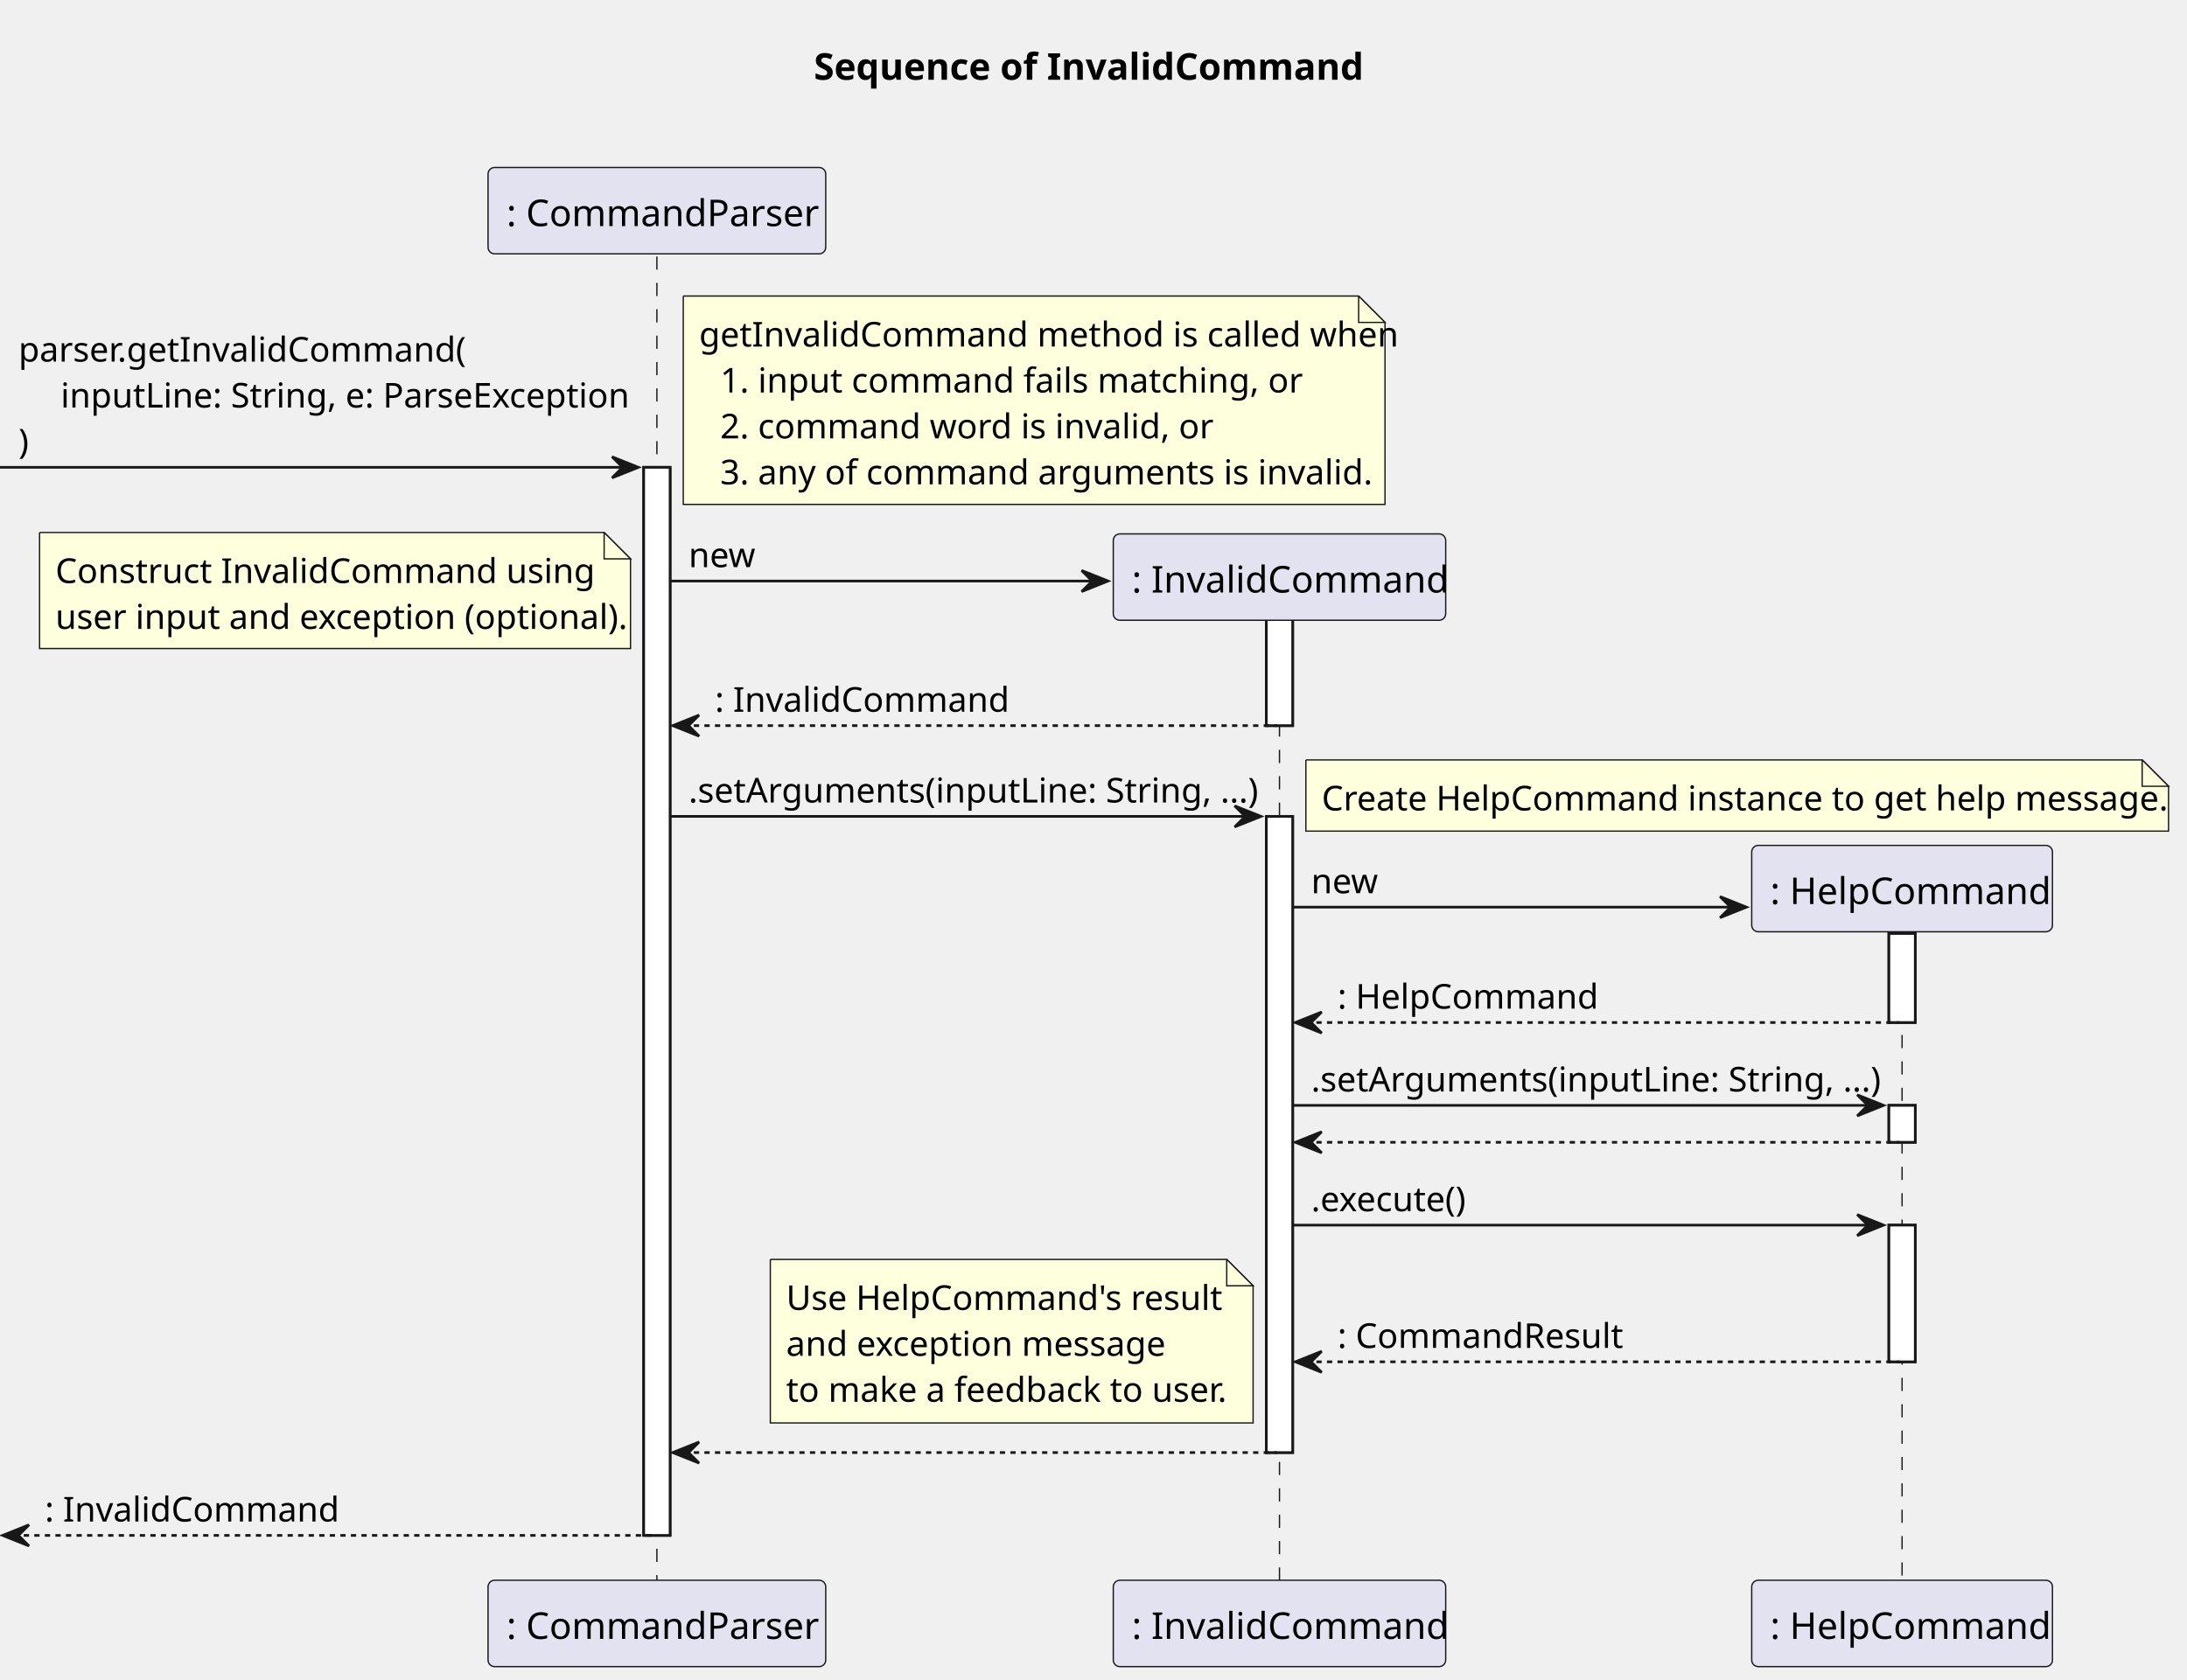
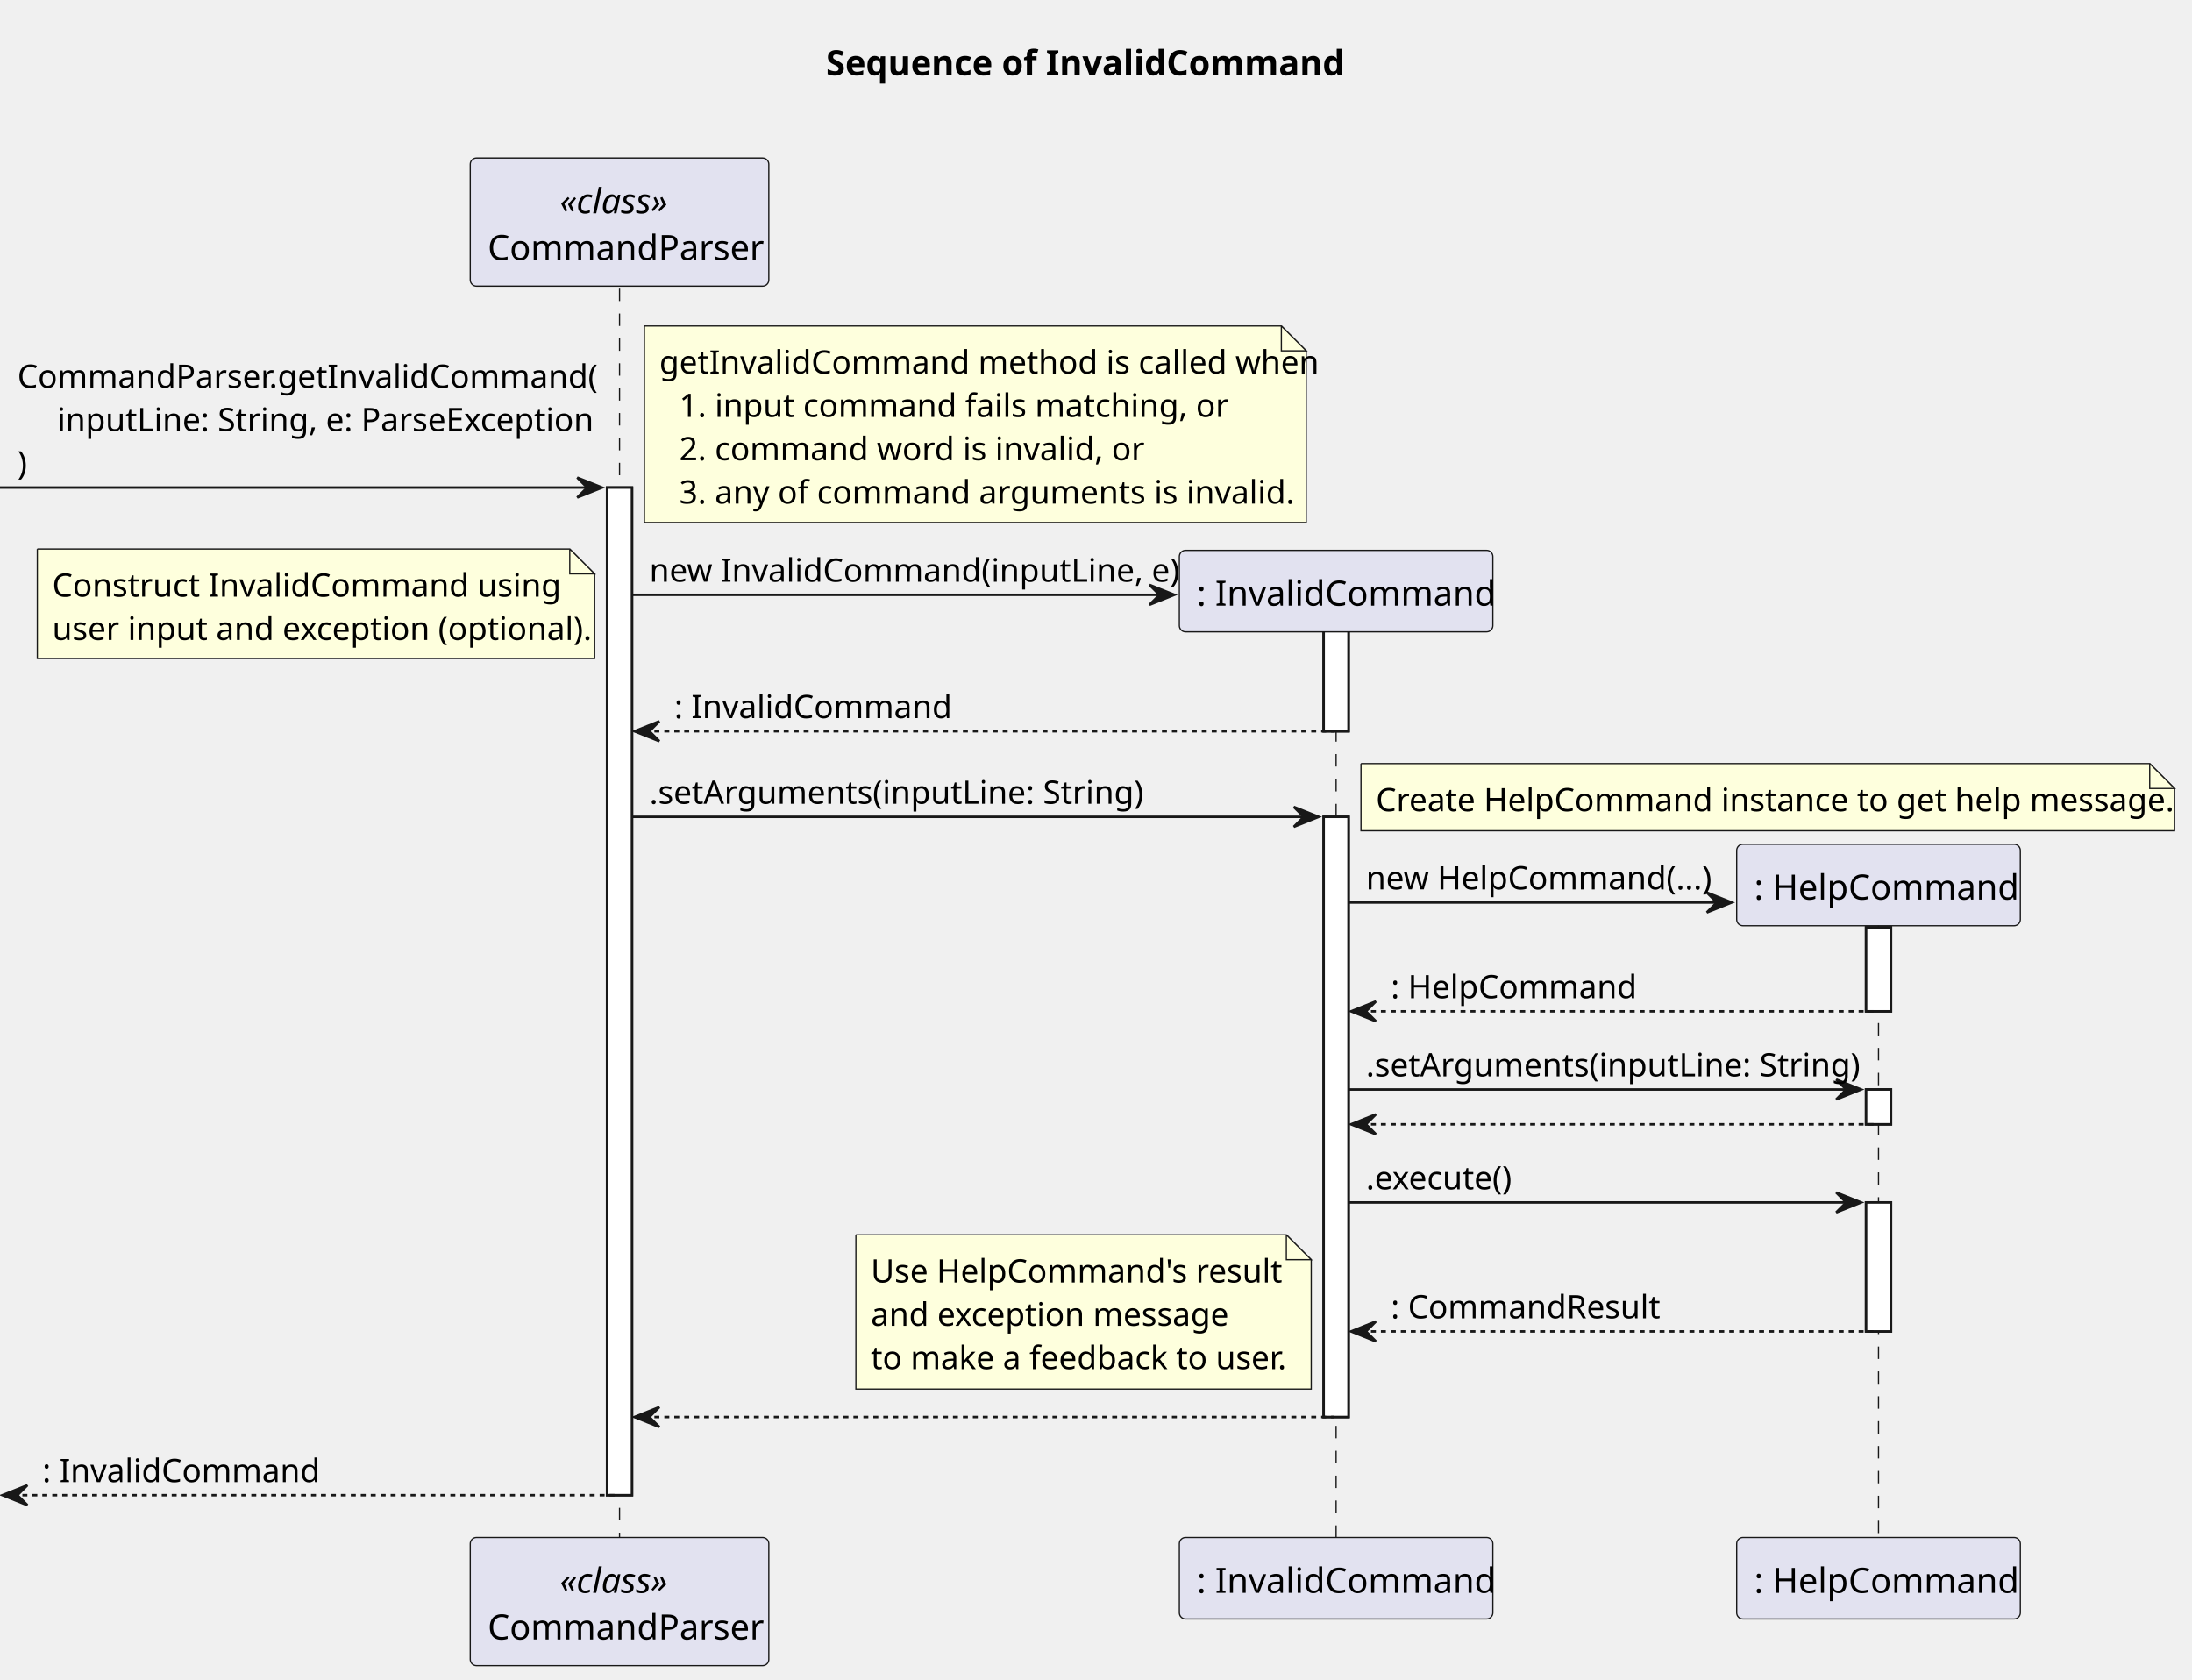
- <svg xmlns="http://www.w3.org/2000/svg" contentStyleType="text/css" height="637px" preserveAspectRatio="none" style="width:829px;height:637px;background:#FFFFFF;" version="1.1" viewBox="0 0 829 637" width="829px" zoomAndPan="magnify">
+ <svg xmlns="http://www.w3.org/2000/svg" contentStyleType="text/css" height="675px" preserveAspectRatio="none" style="width:881px;height:675px;background:#FFFFFF;" version="1.1" viewBox="0 0 881 675" width="881px" zoomAndPan="magnify">
  <defs />
  <g>
-     <text fill="#000000" font-family="sans-serif" font-size="14" font-weight="bold" lengthAdjust="spacing" textLength="209" x="308.5" y="30.237">Sequence of InvalidCommand</text>
-     <text fill="#000000" font-family="sans-serif" font-size="14" font-weight="bold" lengthAdjust="spacing" textLength="4" x="411" y="48.988"> </text>
-     <rect fill="#FFFFFF" height="404.985" style="stroke:#181818;stroke-width:1.0;" width="10" x="244" y="177.194" />
-     <rect fill="#FFFFFF" height="44.823" style="stroke:#181818;stroke-width:1.0;" width="10" x="480" y="230.311" />
-     <rect fill="#FFFFFF" height="241.221" style="stroke:#181818;stroke-width:1.0;" width="10" x="480" y="309.546" />
-     <rect fill="#FFFFFF" height="33.751" style="stroke:#181818;stroke-width:1.0;" width="10" x="716" y="353.957" />
-     <rect fill="#FFFFFF" height="14" style="stroke:#181818;stroke-width:1.0;" width="10" x="716" y="419.12" />
-     <rect fill="#FFFFFF" height="51.823" style="stroke:#181818;stroke-width:1.0;" width="10" x="716" y="464.532" />
-     <line style="stroke:#181818;stroke-width:0.5;stroke-dasharray:5.0,5.0;" x1="249" x2="249" y1="97.253" y2="600.178" />
-     <line style="stroke:#181818;stroke-width:0.5;stroke-dasharray:5.0,5.0;" x1="485" x2="485" y1="234.311" y2="600.178" />
-     <line style="stroke:#181818;stroke-width:0.5;stroke-dasharray:5.0,5.0;" x1="721" x2="721" y1="352.421" y2="600.178" />
-     <rect fill="#E2E2F0" height="32.751" rx="2.5" ry="2.5" style="stroke:#181818;stroke-width:0.5;" width="128" x="185" y="63.502" />
-     <text fill="#000000" font-family="sans-serif" font-size="14" lengthAdjust="spacing" textLength="114" x="192" y="85.739">: CommandParser</text>
-     <rect fill="#E2E2F0" height="32.751" rx="2.5" ry="2.5" style="stroke:#181818;stroke-width:0.5;" width="128" x="185" y="599.178" />
-     <text fill="#000000" font-family="sans-serif" font-size="14" lengthAdjust="spacing" textLength="114" x="192" y="621.415">: CommandParser</text>
-     <rect fill="#E2E2F0" height="32.751" rx="2.5" ry="2.5" style="stroke:#181818;stroke-width:0.5;" width="126" x="422" y="599.178" />
-     <text fill="#000000" font-family="sans-serif" font-size="14" lengthAdjust="spacing" textLength="112" x="429" y="621.415">: InvalidCommand</text>
-     <rect fill="#E2E2F0" height="32.751" rx="2.5" ry="2.5" style="stroke:#181818;stroke-width:0.5;" width="114" x="664" y="599.178" />
-     <text fill="#000000" font-family="sans-serif" font-size="14" lengthAdjust="spacing" textLength="100" x="671" y="621.415">: HelpCommand</text>
-     <rect fill="#FFFFFF" height="404.985" style="stroke:#181818;stroke-width:1.0;" width="10" x="244" y="177.194" />
-     <rect fill="#FFFFFF" height="44.823" style="stroke:#181818;stroke-width:1.0;" width="10" x="480" y="230.311" />
-     <rect fill="#FFFFFF" height="241.221" style="stroke:#181818;stroke-width:1.0;" width="10" x="480" y="309.546" />
-     <rect fill="#FFFFFF" height="33.751" style="stroke:#181818;stroke-width:1.0;" width="10" x="716" y="353.957" />
-     <rect fill="#FFFFFF" height="14" style="stroke:#181818;stroke-width:1.0;" width="10" x="716" y="419.12" />
-     <rect fill="#FFFFFF" height="51.823" style="stroke:#181818;stroke-width:1.0;" width="10" x="716" y="464.532" />
-     <polygon fill="#181818" points="232,173.194,242,177.194,232,181.194,236,177.194" style="stroke:#181818;stroke-width:1.0;" />
-     <line style="stroke:#181818;stroke-width:1.0;" x1="0" x2="238" y1="177.194" y2="177.194" />
-     <text fill="#000000" font-family="sans-serif" font-size="13" lengthAdjust="spacing" textLength="156" x="7" y="137.108">parser.getInvalidCommand(</text>
-     <text fill="#000000" font-family="sans-serif" font-size="13" lengthAdjust="spacing" textLength="209" x="23" y="154.519">inputLine: String, e: ParseException</text>
-     <text fill="#000000" font-family="sans-serif" font-size="13" lengthAdjust="spacing" textLength="4" x="7" y="171.931">)</text>
-     <path d="M259,112.253 L259,191.253 L525,191.253 L525,122.253 L515,112.253 L259,112.253 " fill="#FEFFDD" style="stroke:#181818;stroke-width:0.5;" />
-     <path d="M515,112.253 L515,122.253 L525,122.253 L515,112.253 " fill="#FEFFDD" style="stroke:#181818;stroke-width:0.5;" />
-     <text fill="#000000" font-family="sans-serif" font-size="13" lengthAdjust="spacing" textLength="245" x="265" y="131.402">getInvalidCommand method is called when</text>
-     <text fill="#000000" font-family="sans-serif" font-size="13" lengthAdjust="spacing" textLength="207" x="273" y="148.814">1. input command fails matching, or</text>
-     <text fill="#000000" font-family="sans-serif" font-size="13" lengthAdjust="spacing" textLength="175" x="273" y="166.225">2. command word is invalid, or</text>
-     <text fill="#000000" font-family="sans-serif" font-size="13" lengthAdjust="spacing" textLength="233" x="273" y="183.637">3. any of command arguments is invalid.</text>
-     <polygon fill="#181818" points="410,216.311,420,220.311,410,224.311,414,220.311" style="stroke:#181818;stroke-width:1.0;" />
-     <line style="stroke:#181818;stroke-width:1.0;" x1="254" x2="416" y1="220.311" y2="220.311" />
-     <text fill="#000000" font-family="sans-serif" font-size="13" lengthAdjust="spacing" textLength="23" x="261" y="215.048">new</text>
-     <rect fill="#E2E2F0" height="32.751" rx="2.5" ry="2.5" style="stroke:#181818;stroke-width:0.5;" width="126" x="422" y="202.435" />
-     <text fill="#000000" font-family="sans-serif" font-size="14" lengthAdjust="spacing" textLength="112" x="429" y="224.673">: InvalidCommand</text>
-     <path d="M15,201.899 L15,245.899 L239,245.899 L239,211.899 L229,201.899 L15,201.899 " fill="#FEFFDD" style="stroke:#181818;stroke-width:0.5;" />
-     <path d="M229,201.899 L229,211.899 L239,211.899 L229,201.899 " fill="#FEFFDD" style="stroke:#181818;stroke-width:0.5;" />
-     <text fill="#000000" font-family="sans-serif" font-size="13" lengthAdjust="spacing" textLength="189" x="21" y="221.048">Construct InvalidCommand using</text>
-     <text fill="#000000" font-family="sans-serif" font-size="13" lengthAdjust="spacing" textLength="203" x="21" y="238.46">user input and exception (optional).</text>
-     <polygon fill="#181818" points="265,271.134,255,275.134,265,279.134,261,275.134" style="stroke:#181818;stroke-width:1.0;" />
-     <line style="stroke:#181818;stroke-width:1.0;stroke-dasharray:2.0,2.0;" x1="259" x2="484" y1="275.134" y2="275.134" />
-     <text fill="#000000" font-family="sans-serif" font-size="13" lengthAdjust="spacing" textLength="102" x="271" y="269.872">: InvalidCommand</text>
-     <polygon fill="#181818" points="468,305.546,478,309.546,468,313.546,472,309.546" style="stroke:#181818;stroke-width:1.0;" />
-     <line style="stroke:#181818;stroke-width:1.0;" x1="254" x2="474" y1="309.546" y2="309.546" />
-     <text fill="#000000" font-family="sans-serif" font-size="13" lengthAdjust="spacing" textLength="207" x="261" y="304.283">.setArguments(inputLine: String, ...)</text>
-     <path d="M495,288.134 L495,315.134 L822,315.134 L822,298.134 L812,288.134 L495,288.134 " fill="#FEFFDD" style="stroke:#181818;stroke-width:0.5;" />
-     <path d="M812,288.134 L812,298.134 L822,298.134 L812,288.134 " fill="#FEFFDD" style="stroke:#181818;stroke-width:0.5;" />
-     <text fill="#000000" font-family="sans-serif" font-size="13" lengthAdjust="spacing" textLength="306" x="501" y="307.283">Create HelpCommand instance to get help message.</text>
-     <polygon fill="#181818" points="652,339.957,662,343.957,652,347.957,656,343.957" style="stroke:#181818;stroke-width:1.0;" />
-     <line style="stroke:#181818;stroke-width:1.0;" x1="490" x2="658" y1="343.957" y2="343.957" />
-     <text fill="#000000" font-family="sans-serif" font-size="13" lengthAdjust="spacing" textLength="23" x="497" y="338.695">new</text>
-     <rect fill="#E2E2F0" height="32.751" rx="2.5" ry="2.5" style="stroke:#181818;stroke-width:0.5;" width="114" x="664" y="320.546" />
-     <text fill="#000000" font-family="sans-serif" font-size="14" lengthAdjust="spacing" textLength="100" x="671" y="342.783">: HelpCommand</text>
-     <polygon fill="#181818" points="501,383.709,491,387.709,501,391.709,497,387.709" style="stroke:#181818;stroke-width:1.0;" />
-     <line style="stroke:#181818;stroke-width:1.0;stroke-dasharray:2.0,2.0;" x1="495" x2="720" y1="387.709" y2="387.709" />
-     <text fill="#000000" font-family="sans-serif" font-size="13" lengthAdjust="spacing" textLength="93" x="507" y="382.446">: HelpCommand</text>
-     <polygon fill="#181818" points="704,415.12,714,419.12,704,423.12,708,419.12" style="stroke:#181818;stroke-width:1.0;" />
-     <line style="stroke:#181818;stroke-width:1.0;" x1="490" x2="710" y1="419.12" y2="419.12" />
-     <text fill="#000000" font-family="sans-serif" font-size="13" lengthAdjust="spacing" textLength="207" x="497" y="413.857">.setArguments(inputLine: String, ...)</text>
-     <polygon fill="#181818" points="501,429.12,491,433.12,501,437.12,497,433.12" style="stroke:#181818;stroke-width:1.0;" />
-     <line style="stroke:#181818;stroke-width:1.0;stroke-dasharray:2.0,2.0;" x1="495" x2="720" y1="433.12" y2="433.12" />
-     <polygon fill="#181818" points="704,460.532,714,464.532,704,468.532,708,464.532" style="stroke:#181818;stroke-width:1.0;" />
-     <line style="stroke:#181818;stroke-width:1.0;" x1="490" x2="710" y1="464.532" y2="464.532" />
-     <text fill="#000000" font-family="sans-serif" font-size="13" lengthAdjust="spacing" textLength="58" x="497" y="459.269">.execute()</text>
-     <polygon fill="#181818" points="501,512.355,491,516.355,501,520.355,497,516.355" style="stroke:#181818;stroke-width:1.0;" />
-     <line style="stroke:#181818;stroke-width:1.0;stroke-dasharray:2.0,2.0;" x1="495" x2="720" y1="516.355" y2="516.355" />
-     <text fill="#000000" font-family="sans-serif" font-size="13" lengthAdjust="spacing" textLength="104" x="507" y="511.092">: CommandResult</text>
-     <path d="M292,477.532 L292,539.532 L475,539.532 L475,487.532 L465,477.532 L292,477.532 " fill="#FEFFDD" style="stroke:#181818;stroke-width:0.5;" />
-     <path d="M465,477.532 L465,487.532 L475,487.532 L465,477.532 " fill="#FEFFDD" style="stroke:#181818;stroke-width:0.5;" />
-     <text fill="#000000" font-family="sans-serif" font-size="13" lengthAdjust="spacing" textLength="157" x="298" y="496.681">Use HelpCommand's result</text>
-     <text fill="#000000" font-family="sans-serif" font-size="13" lengthAdjust="spacing" textLength="138" x="298" y="514.092">and exception message</text>
-     <text fill="#000000" font-family="sans-serif" font-size="13" lengthAdjust="spacing" textLength="162" x="298" y="531.504">to make a feedback to user.</text>
-     <polygon fill="#181818" points="265,546.767,255,550.767,265,554.767,261,550.767" style="stroke:#181818;stroke-width:1.0;" />
-     <line style="stroke:#181818;stroke-width:1.0;stroke-dasharray:2.0,2.0;" x1="259" x2="484" y1="550.767" y2="550.767" />
-     <polygon fill="#181818" points="11,578.178,1,582.178,11,586.178,7,582.178" style="stroke:#181818;stroke-width:1.0;" />
-     <line style="stroke:#181818;stroke-width:1.0;stroke-dasharray:2.0,2.0;" x1="5" x2="248" y1="582.178" y2="582.178" />
-     <text fill="#000000" font-family="sans-serif" font-size="13" lengthAdjust="spacing" textLength="102" x="17" y="576.915">: InvalidCommand</text>
+     <text fill="#000000" font-family="sans-serif" font-size="14" font-weight="bold" lengthAdjust="spacing" textLength="209" x="332" y="30.237">Sequence of InvalidCommand</text>
+     <text fill="#000000" font-family="sans-serif" font-size="14" font-weight="bold" lengthAdjust="spacing" textLength="4" x="434.5" y="48.988"> </text>
+     <rect fill="#FFFFFF" height="404.985" style="stroke:#181818;stroke-width:1.0;" width="10" x="244" y="195.945" />
+     <rect fill="#FFFFFF" height="44.823" style="stroke:#181818;stroke-width:1.0;" width="10" x="532" y="249.062" />
+     <rect fill="#FFFFFF" height="241.221" style="stroke:#181818;stroke-width:1.0;" width="10" x="532" y="328.297" />
+     <rect fill="#FFFFFF" height="33.751" style="stroke:#181818;stroke-width:1.0;" width="10" x="750" y="372.709" />
+     <rect fill="#FFFFFF" height="14" style="stroke:#181818;stroke-width:1.0;" width="10" x="750" y="437.871" />
+     <rect fill="#FFFFFF" height="51.823" style="stroke:#181818;stroke-width:1.0;" width="10" x="750" y="483.283" />
+     <line style="stroke:#181818;stroke-width:0.5;stroke-dasharray:5.0,5.0;" x1="249" x2="249" y1="116.004" y2="618.929" />
+     <line style="stroke:#181818;stroke-width:0.5;stroke-dasharray:5.0,5.0;" x1="537" x2="537" y1="253.062" y2="618.929" />
+     <line style="stroke:#181818;stroke-width:0.5;stroke-dasharray:5.0,5.0;" x1="755" x2="755" y1="371.172" y2="618.929" />
+     <rect fill="#E2E2F0" height="51.502" rx="2.5" ry="2.5" style="stroke:#181818;stroke-width:0.5;" width="120" x="189" y="63.502" />
+     <text fill="#000000" font-family="sans-serif" font-size="14" font-style="italic" lengthAdjust="spacing" textLength="48" x="225" y="85.739">«class»</text>
+     <text fill="#000000" font-family="sans-serif" font-size="14" lengthAdjust="spacing" textLength="106" x="196" y="104.49">CommandParser</text>
+     <rect fill="#E2E2F0" height="51.502" rx="2.5" ry="2.5" style="stroke:#181818;stroke-width:0.5;" width="120" x="189" y="617.929" />
+     <text fill="#000000" font-family="sans-serif" font-size="14" font-style="italic" lengthAdjust="spacing" textLength="48" x="225" y="640.167">«class»</text>
+     <text fill="#000000" font-family="sans-serif" font-size="14" lengthAdjust="spacing" textLength="106" x="196" y="658.918">CommandParser</text>
+     <rect fill="#E2E2F0" height="32.751" rx="2.5" ry="2.5" style="stroke:#181818;stroke-width:0.5;" width="126" x="474" y="617.929" />
+     <text fill="#000000" font-family="sans-serif" font-size="14" lengthAdjust="spacing" textLength="112" x="481" y="640.167">: InvalidCommand</text>
+     <rect fill="#E2E2F0" height="32.751" rx="2.5" ry="2.5" style="stroke:#181818;stroke-width:0.5;" width="114" x="698" y="617.929" />
+     <text fill="#000000" font-family="sans-serif" font-size="14" lengthAdjust="spacing" textLength="100" x="705" y="640.167">: HelpCommand</text>
+     <rect fill="#FFFFFF" height="404.985" style="stroke:#181818;stroke-width:1.0;" width="10" x="244" y="195.945" />
+     <rect fill="#FFFFFF" height="44.823" style="stroke:#181818;stroke-width:1.0;" width="10" x="532" y="249.062" />
+     <rect fill="#FFFFFF" height="241.221" style="stroke:#181818;stroke-width:1.0;" width="10" x="532" y="328.297" />
+     <rect fill="#FFFFFF" height="33.751" style="stroke:#181818;stroke-width:1.0;" width="10" x="750" y="372.709" />
+     <rect fill="#FFFFFF" height="14" style="stroke:#181818;stroke-width:1.0;" width="10" x="750" y="437.871" />
+     <rect fill="#FFFFFF" height="51.823" style="stroke:#181818;stroke-width:1.0;" width="10" x="750" y="483.283" />
+     <polygon fill="#181818" points="232,191.945,242,195.945,232,199.945,236,195.945" style="stroke:#181818;stroke-width:1.0;" />
+     <line style="stroke:#181818;stroke-width:1.0;" x1="0" x2="238" y1="195.945" y2="195.945" />
+     <text fill="#000000" font-family="sans-serif" font-size="13" lengthAdjust="spacing" textLength="217" x="7" y="155.859">CommandParser.getInvalidCommand(</text>
+     <text fill="#000000" font-family="sans-serif" font-size="13" lengthAdjust="spacing" textLength="209" x="23" y="173.27">inputLine: String, e: ParseException</text>
+     <text fill="#000000" font-family="sans-serif" font-size="13" lengthAdjust="spacing" textLength="4" x="7" y="190.682">)</text>
+     <path d="M259,131.004 L259,210.004 L525,210.004 L525,141.004 L515,131.004 L259,131.004 " fill="#FEFFDD" style="stroke:#181818;stroke-width:0.5;" />
+     <path d="M515,131.004 L515,141.004 L525,141.004 L515,131.004 " fill="#FEFFDD" style="stroke:#181818;stroke-width:0.5;" />
+     <text fill="#000000" font-family="sans-serif" font-size="13" lengthAdjust="spacing" textLength="245" x="265" y="150.153">getInvalidCommand method is called when</text>
+     <text fill="#000000" font-family="sans-serif" font-size="13" lengthAdjust="spacing" textLength="207" x="273" y="167.565">1. input command fails matching, or</text>
+     <text fill="#000000" font-family="sans-serif" font-size="13" lengthAdjust="spacing" textLength="175" x="273" y="184.976">2. command word is invalid, or</text>
+     <text fill="#000000" font-family="sans-serif" font-size="13" lengthAdjust="spacing" textLength="233" x="273" y="202.388">3. any of command arguments is invalid.</text>
+     <polygon fill="#181818" points="462,235.062,472,239.062,462,243.062,466,239.062" style="stroke:#181818;stroke-width:1.0;" />
+     <line style="stroke:#181818;stroke-width:1.0;" x1="254" x2="468" y1="239.062" y2="239.062" />
+     <text fill="#000000" font-family="sans-serif" font-size="13" lengthAdjust="spacing" textLength="196" x="261" y="233.799">new InvalidCommand(inputLine, e)</text>
+     <rect fill="#E2E2F0" height="32.751" rx="2.5" ry="2.5" style="stroke:#181818;stroke-width:0.5;" width="126" x="474" y="221.186" />
+     <text fill="#000000" font-family="sans-serif" font-size="14" lengthAdjust="spacing" textLength="112" x="481" y="243.424">: InvalidCommand</text>
+     <path d="M15,220.65 L15,264.65 L239,264.65 L239,230.65 L229,220.65 L15,220.65 " fill="#FEFFDD" style="stroke:#181818;stroke-width:0.5;" />
+     <path d="M229,220.65 L229,230.65 L239,230.65 L229,220.65 " fill="#FEFFDD" style="stroke:#181818;stroke-width:0.5;" />
+     <text fill="#000000" font-family="sans-serif" font-size="13" lengthAdjust="spacing" textLength="189" x="21" y="239.799">Construct InvalidCommand using</text>
+     <text fill="#000000" font-family="sans-serif" font-size="13" lengthAdjust="spacing" textLength="203" x="21" y="257.211">user input and exception (optional).</text>
+     <polygon fill="#181818" points="265,289.885,255,293.885,265,297.885,261,293.885" style="stroke:#181818;stroke-width:1.0;" />
+     <line style="stroke:#181818;stroke-width:1.0;stroke-dasharray:2.0,2.0;" x1="259" x2="536" y1="293.885" y2="293.885" />
+     <text fill="#000000" font-family="sans-serif" font-size="13" lengthAdjust="spacing" textLength="102" x="271" y="288.623">: InvalidCommand</text>
+     <polygon fill="#181818" points="520,324.297,530,328.297,520,332.297,524,328.297" style="stroke:#181818;stroke-width:1.0;" />
+     <line style="stroke:#181818;stroke-width:1.0;" x1="254" x2="526" y1="328.297" y2="328.297" />
+     <text fill="#000000" font-family="sans-serif" font-size="13" lengthAdjust="spacing" textLength="187" x="261" y="323.034">.setArguments(inputLine: String)</text>
+     <path d="M547,306.885 L547,333.885 L874,333.885 L874,316.885 L864,306.885 L547,306.885 " fill="#FEFFDD" style="stroke:#181818;stroke-width:0.5;" />
+     <path d="M864,306.885 L864,316.885 L874,316.885 L864,306.885 " fill="#FEFFDD" style="stroke:#181818;stroke-width:0.5;" />
+     <text fill="#000000" font-family="sans-serif" font-size="13" lengthAdjust="spacing" textLength="306" x="553" y="326.034">Create HelpCommand instance to get help message.</text>
+     <polygon fill="#181818" points="686,358.709,696,362.709,686,366.709,690,362.709" style="stroke:#181818;stroke-width:1.0;" />
+     <line style="stroke:#181818;stroke-width:1.0;" x1="542" x2="692" y1="362.709" y2="362.709" />
+     <text fill="#000000" font-family="sans-serif" font-size="13" lengthAdjust="spacing" textLength="132" x="549" y="357.446">new HelpCommand(...)</text>
+     <rect fill="#E2E2F0" height="32.751" rx="2.5" ry="2.5" style="stroke:#181818;stroke-width:0.5;" width="114" x="698" y="339.297" />
+     <text fill="#000000" font-family="sans-serif" font-size="14" lengthAdjust="spacing" textLength="100" x="705" y="361.534">: HelpCommand</text>
+     <polygon fill="#181818" points="553,402.459,543,406.459,553,410.459,549,406.459" style="stroke:#181818;stroke-width:1.0;" />
+     <line style="stroke:#181818;stroke-width:1.0;stroke-dasharray:2.0,2.0;" x1="547" x2="754" y1="406.459" y2="406.459" />
+     <text fill="#000000" font-family="sans-serif" font-size="13" lengthAdjust="spacing" textLength="93" x="559" y="401.197">: HelpCommand</text>
+     <polygon fill="#181818" points="738,433.871,748,437.871,738,441.871,742,437.871" style="stroke:#181818;stroke-width:1.0;" />
+     <line style="stroke:#181818;stroke-width:1.0;" x1="542" x2="744" y1="437.871" y2="437.871" />
+     <text fill="#000000" font-family="sans-serif" font-size="13" lengthAdjust="spacing" textLength="187" x="549" y="432.608">.setArguments(inputLine: String)</text>
+     <polygon fill="#181818" points="553,447.871,543,451.871,553,455.871,549,451.871" style="stroke:#181818;stroke-width:1.0;" />
+     <line style="stroke:#181818;stroke-width:1.0;stroke-dasharray:2.0,2.0;" x1="547" x2="754" y1="451.871" y2="451.871" />
+     <polygon fill="#181818" points="738,479.283,748,483.283,738,487.283,742,483.283" style="stroke:#181818;stroke-width:1.0;" />
+     <line style="stroke:#181818;stroke-width:1.0;" x1="542" x2="744" y1="483.283" y2="483.283" />
+     <text fill="#000000" font-family="sans-serif" font-size="13" lengthAdjust="spacing" textLength="58" x="549" y="478.02">.execute()</text>
+     <polygon fill="#181818" points="553,531.106,543,535.106,553,539.106,549,535.106" style="stroke:#181818;stroke-width:1.0;" />
+     <line style="stroke:#181818;stroke-width:1.0;stroke-dasharray:2.0,2.0;" x1="547" x2="754" y1="535.106" y2="535.106" />
+     <text fill="#000000" font-family="sans-serif" font-size="13" lengthAdjust="spacing" textLength="104" x="559" y="529.843">: CommandResult</text>
+     <path d="M344,496.283 L344,558.283 L527,558.283 L527,506.283 L517,496.283 L344,496.283 " fill="#FEFFDD" style="stroke:#181818;stroke-width:0.5;" />
+     <path d="M517,496.283 L517,506.283 L527,506.283 L517,496.283 " fill="#FEFFDD" style="stroke:#181818;stroke-width:0.5;" />
+     <text fill="#000000" font-family="sans-serif" font-size="13" lengthAdjust="spacing" textLength="157" x="350" y="515.432">Use HelpCommand's result</text>
+     <text fill="#000000" font-family="sans-serif" font-size="13" lengthAdjust="spacing" textLength="138" x="350" y="532.843">and exception message</text>
+     <text fill="#000000" font-family="sans-serif" font-size="13" lengthAdjust="spacing" textLength="162" x="350" y="550.255">to make a feedback to user.</text>
+     <polygon fill="#181818" points="265,565.518,255,569.518,265,573.518,261,569.518" style="stroke:#181818;stroke-width:1.0;" />
+     <line style="stroke:#181818;stroke-width:1.0;stroke-dasharray:2.0,2.0;" x1="259" x2="536" y1="569.518" y2="569.518" />
+     <polygon fill="#181818" points="11,596.929,1,600.929,11,604.929,7,600.929" style="stroke:#181818;stroke-width:1.0;" />
+     <line style="stroke:#181818;stroke-width:1.0;stroke-dasharray:2.0,2.0;" x1="5" x2="248" y1="600.929" y2="600.929" />
+     <text fill="#000000" font-family="sans-serif" font-size="13" lengthAdjust="spacing" textLength="102" x="17" y="595.667">: InvalidCommand</text>
  </g>
</svg>
